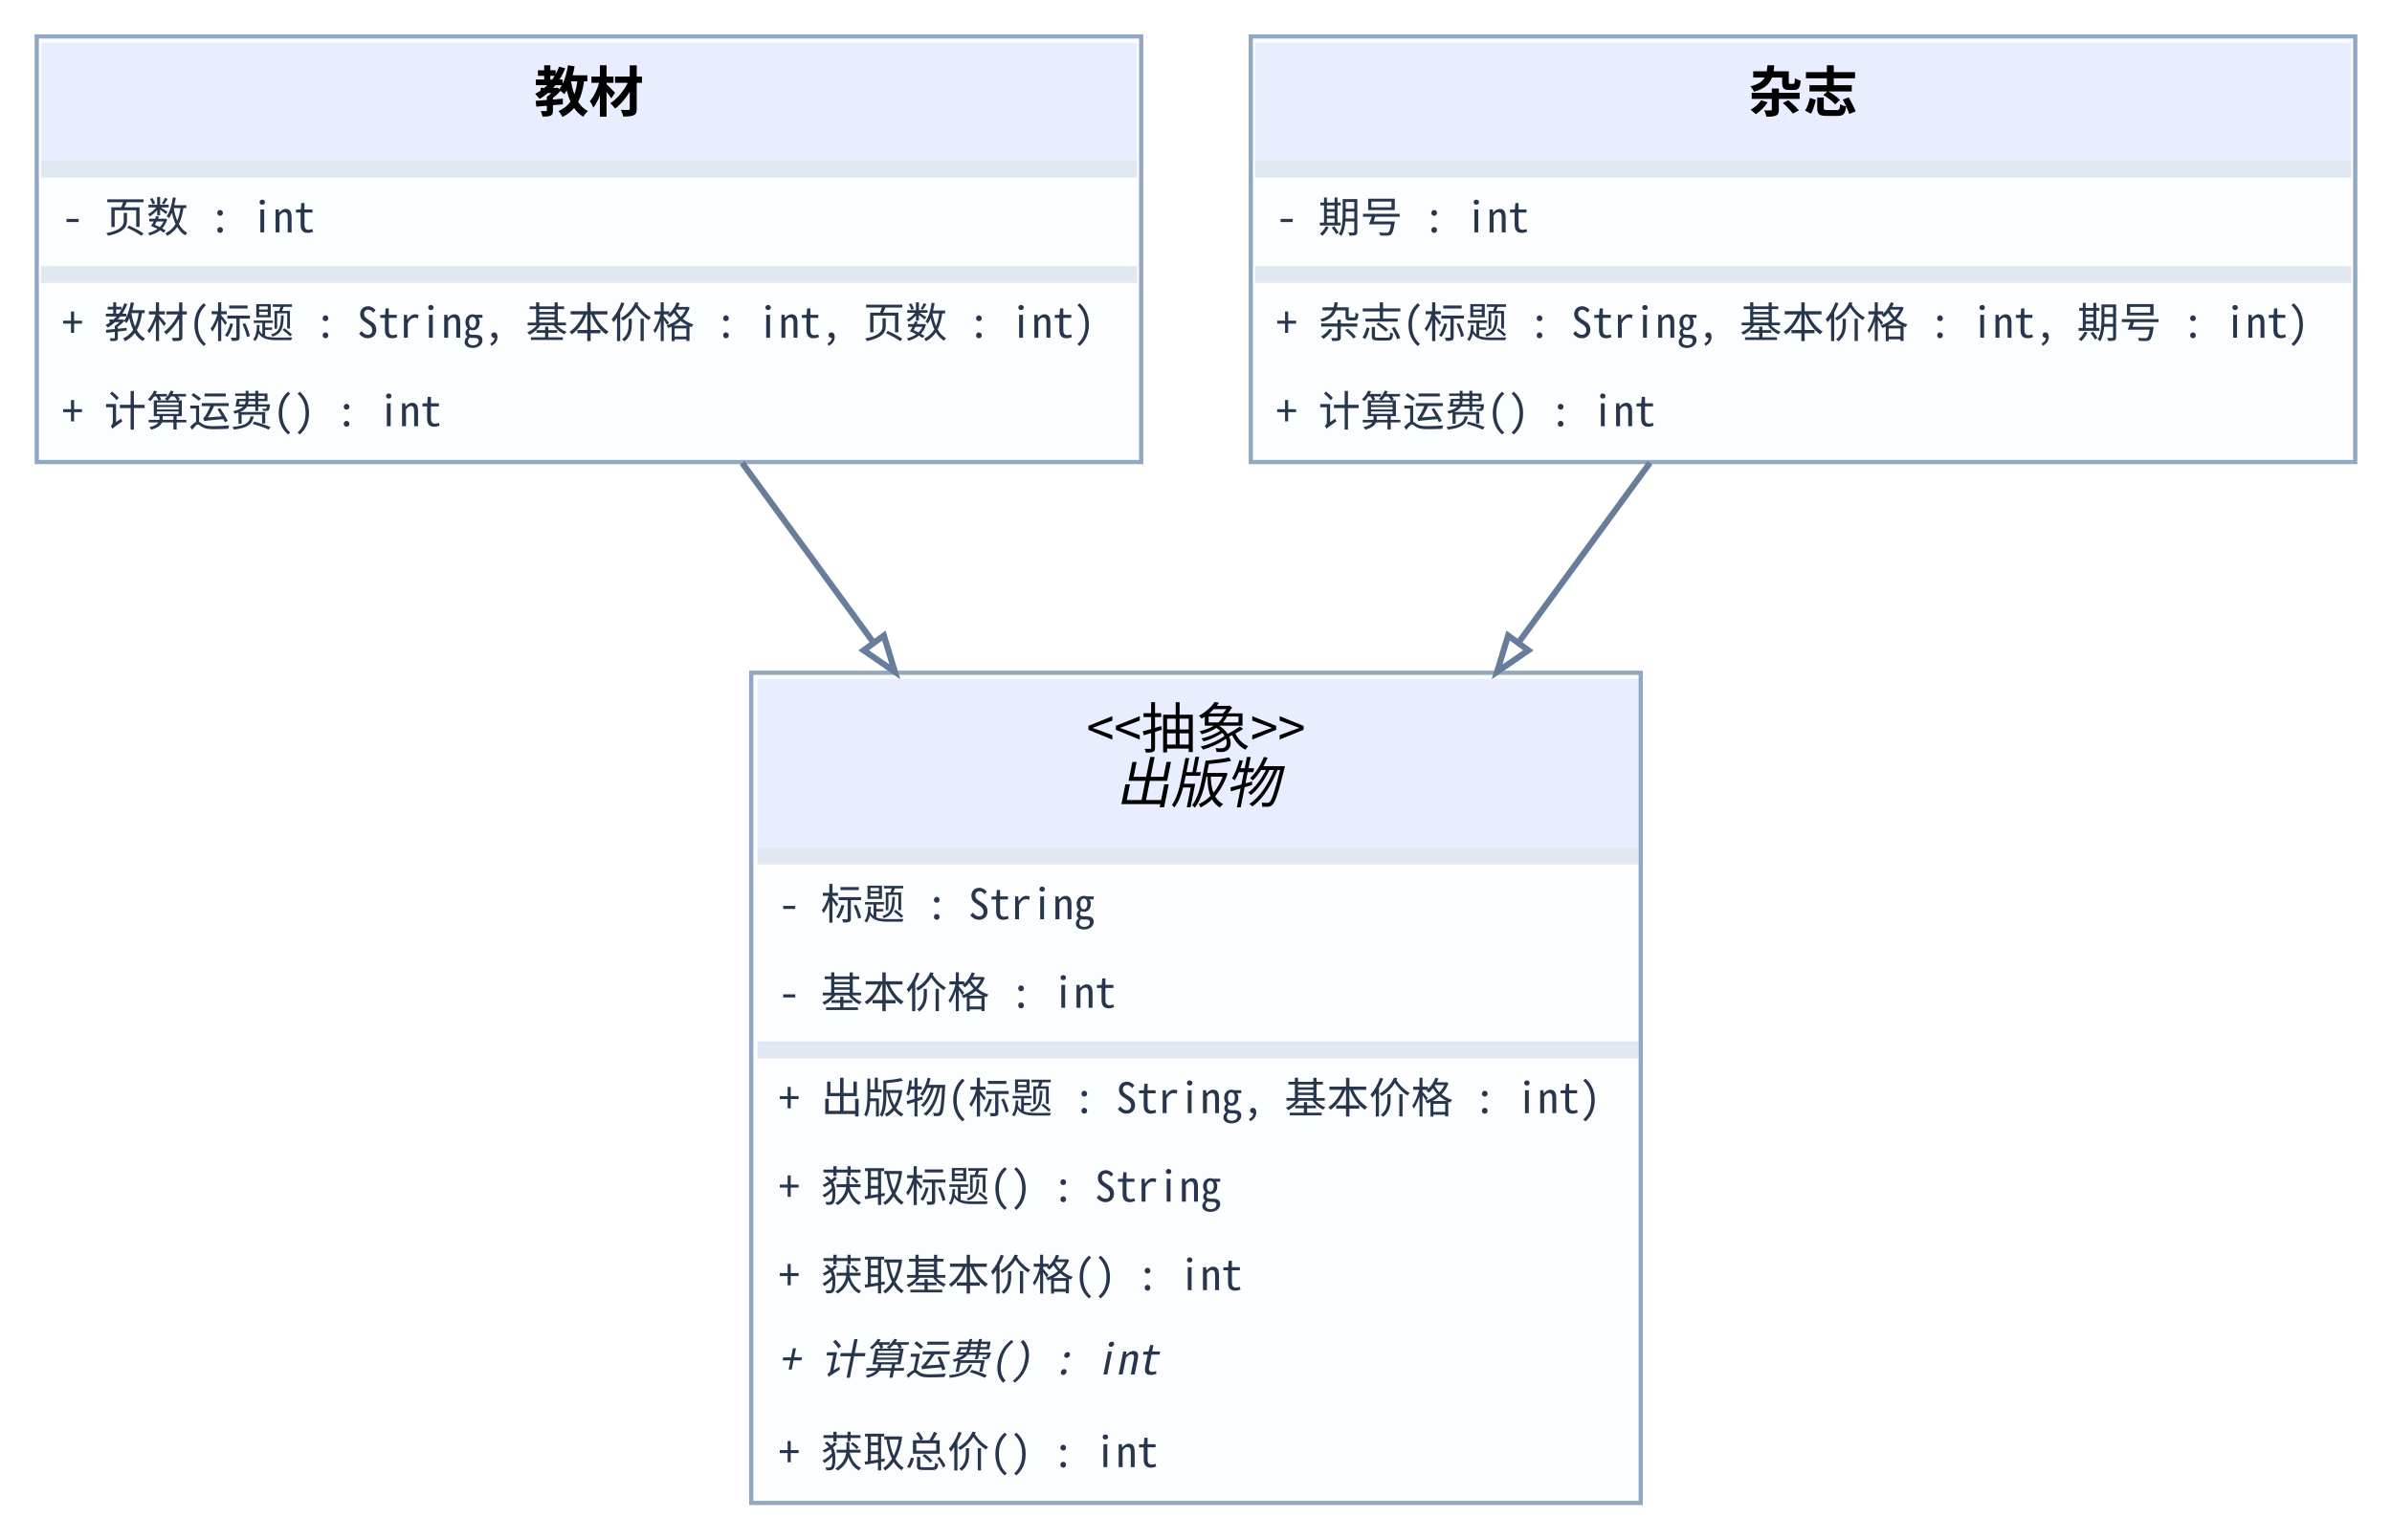
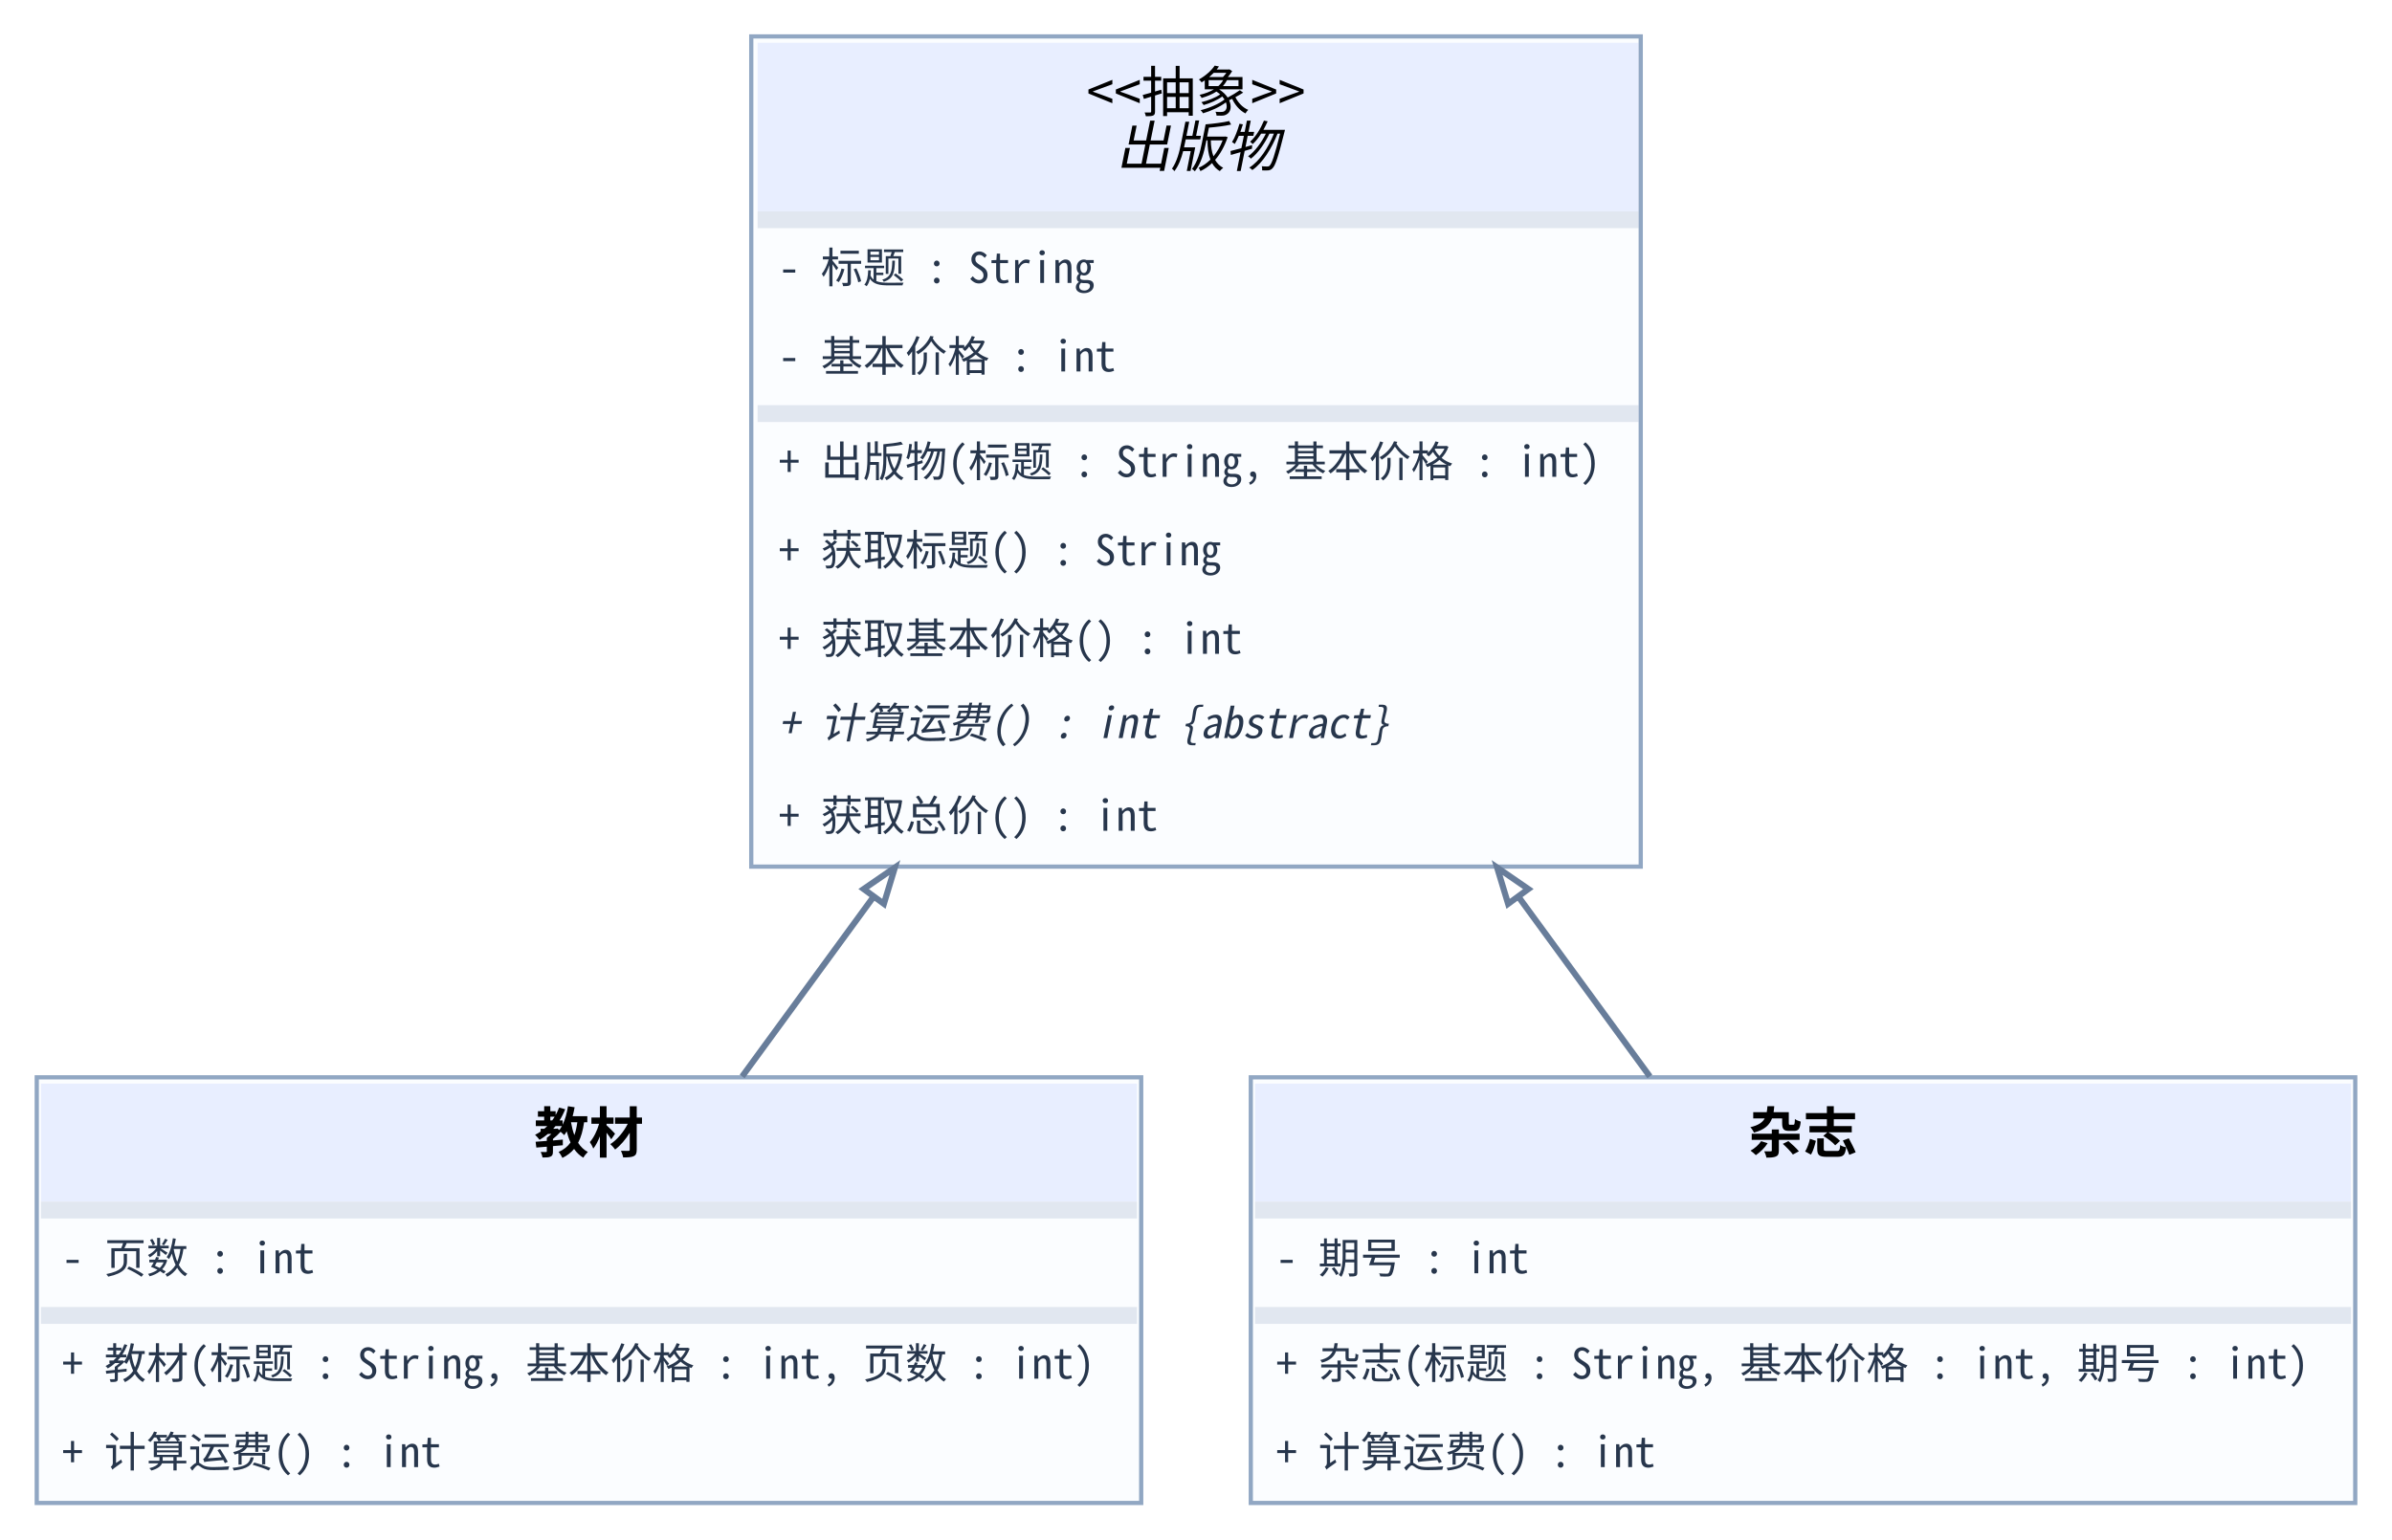
<svg xmlns="http://www.w3.org/2000/svg" width="567pt" height="365pt" viewBox="0.00 0.00 567.28 365.28">
  <g id="graph0" class="graph" transform="scale(1 1) rotate(0) translate(8.64 356.64)">
    <g id="node1" class="node">
-       <polygon fill="#fbfdff" stroke="transparent" points="169.5,0 169.5,-197 380.5,-197 380.5,0 169.5,0" />
-       <polygon fill="#e8eeff" stroke="transparent" points="171,-155.5 171,-195.5 380,-195.5 380,-155.5 171,-155.5" />
-       <text text-anchor="start" x="249" y="-179.1" font-family="Noto Sans Mono CJK SC" font-size="13.00">&lt;&lt;抽象&gt;&gt;</text>
-       <text text-anchor="start" x="256" y="-166.1" font-family="Noto Sans Mono CJK SC" font-style="italic" font-size="13.00">出版物</text>
-       <polygon fill="#e1e7f0" stroke="transparent" points="171,-151.5 171,-155.5 380,-155.5 380,-151.5 171,-151.5" />
-       <text text-anchor="start" x="176" y="-138.5" font-family="Noto Sans Mono CJK SC" font-size="10.00" fill="#27364c">- 标题 : String</text>
-       <text text-anchor="start" x="176" y="-117.5" font-family="Noto Sans Mono CJK SC" font-size="10.00" fill="#27364c">- 基本价格 : int</text>
-       <polygon fill="#e1e7f0" stroke="transparent" points="171,-105.5 171,-109.5 380,-109.5 380,-105.5 171,-105.5" />
-       <text text-anchor="start" x="176" y="-92.5" font-family="Noto Sans Mono CJK SC" font-size="10.00" fill="#27364c">+ 出版物(标题 : String, 基本价格 : int)</text>
-       <text text-anchor="start" x="176" y="-71.5" font-family="Noto Sans Mono CJK SC" font-size="10.00" fill="#27364c">+ 获取标题() : String</text>
-       <text text-anchor="start" x="176" y="-50.5" font-family="Noto Sans Mono CJK SC" font-size="10.00" fill="#27364c">+ 获取基本价格() : int</text>
-       <text text-anchor="start" x="176" y="-30.5" font-family="Noto Sans Mono CJK SC" font-style="italic" font-size="10.00" fill="#27364c">+ 计算运费() : int</text>
-       <text text-anchor="start" x="176" y="-8.5" font-family="Noto Sans Mono CJK SC" font-size="10.00" fill="#27364c">+ 获取总价() : int</text>
-       <polygon fill="none" stroke="#91a7c3" points="169.5,0 169.5,-197 380.5,-197 380.5,0 169.5,0" />
+       <polygon fill="#fbfdff" stroke="transparent" points="169.5,-151 169.5,-348 380.5,-348 380.5,-151 169.5,-151" />
+       <polygon fill="#e8eeff" stroke="transparent" points="171,-306.5 171,-346.5 380,-346.5 380,-306.5 171,-306.5" />
+       <text text-anchor="start" x="249" y="-330.1" font-family="Noto Sans Mono CJK SC" font-size="13.00">&lt;&lt;抽象&gt;&gt;</text>
+       <text text-anchor="start" x="256" y="-317.1" font-family="Noto Sans Mono CJK SC" font-style="italic" font-size="13.00">出版物</text>
+       <polygon fill="#e1e7f0" stroke="transparent" points="171,-302.5 171,-306.5 380,-306.5 380,-302.5 171,-302.5" />
+       <text text-anchor="start" x="176" y="-289.5" font-family="Noto Sans Mono CJK SC" font-size="10.00" fill="#27364c">- 标题 : String</text>
+       <text text-anchor="start" x="176" y="-268.5" font-family="Noto Sans Mono CJK SC" font-size="10.00" fill="#27364c">- 基本价格 : int</text>
+       <polygon fill="#e1e7f0" stroke="transparent" points="171,-256.5 171,-260.5 380,-260.5 380,-256.5 171,-256.5" />
+       <text text-anchor="start" x="176" y="-243.5" font-family="Noto Sans Mono CJK SC" font-size="10.00" fill="#27364c">+ 出版物(标题 : String, 基本价格 : int)</text>
+       <text text-anchor="start" x="176" y="-222.5" font-family="Noto Sans Mono CJK SC" font-size="10.00" fill="#27364c">+ 获取标题() : String</text>
+       <text text-anchor="start" x="176" y="-201.5" font-family="Noto Sans Mono CJK SC" font-size="10.00" fill="#27364c">+ 获取基本价格() : int</text>
+       <text text-anchor="start" x="176" y="-181.5" font-family="Noto Sans Mono CJK SC" font-style="italic" font-size="10.00" fill="#27364c">+ 计算运费() : int {abstract}</text>
+       <text text-anchor="start" x="176" y="-159.5" font-family="Noto Sans Mono CJK SC" font-size="10.00" fill="#27364c">+ 获取总价() : int</text>
+       <polygon fill="none" stroke="#91a7c3" points="169.5,-151 169.5,-348 380.5,-348 380.5,-151 169.5,-151" />
    </g>
    <g id="node2" class="node">
-       <polygon fill="#fbfdff" stroke="transparent" points="0,-247 0,-348 262,-348 262,-247 0,-247" />
-       <polygon fill="#e8eeff" stroke="transparent" points="1,-318.5 1,-346.5 261,-346.5 261,-318.5 1,-318.5" />
-       <text text-anchor="start" x="118" y="-330.1" font-family="Noto Sans Mono CJK SC" font-weight="bold" font-size="13.00">教材</text>
-       <polygon fill="#e1e7f0" stroke="transparent" points="1,-314.5 1,-318.5 261,-318.5 261,-314.5 1,-314.5" />
-       <text text-anchor="start" x="6" y="-301.5" font-family="Noto Sans Mono CJK SC" font-size="10.00" fill="#27364c">- 页数 : int</text>
-       <polygon fill="#e1e7f0" stroke="transparent" points="1,-289.5 1,-293.5 261,-293.5 261,-289.5 1,-289.5" />
-       <text text-anchor="start" x="6" y="-276.5" font-family="Noto Sans Mono CJK SC" font-size="10.00" fill="#27364c">+ 教材(标题 : String, 基本价格 : int, 页数 : int)</text>
-       <text text-anchor="start" x="6" y="-255.5" font-family="Noto Sans Mono CJK SC" font-size="10.00" fill="#27364c">+ 计算运费() : int</text>
-       <polygon fill="none" stroke="#91a7c3" points="0,-247 0,-348 262,-348 262,-247 0,-247" />
+       <polygon fill="#fbfdff" stroke="transparent" points="0,0 0,-101 262,-101 262,0 0,0" />
+       <polygon fill="#e8eeff" stroke="transparent" points="1,-71.5 1,-99.5 261,-99.5 261,-71.5 1,-71.5" />
+       <text text-anchor="start" x="118" y="-83.1" font-family="Noto Sans Mono CJK SC" font-weight="bold" font-size="13.00">教材</text>
+       <polygon fill="#e1e7f0" stroke="transparent" points="1,-67.5 1,-71.5 261,-71.5 261,-67.5 1,-67.5" />
+       <text text-anchor="start" x="6" y="-54.5" font-family="Noto Sans Mono CJK SC" font-size="10.00" fill="#27364c">- 页数 : int</text>
+       <polygon fill="#e1e7f0" stroke="transparent" points="1,-42.5 1,-46.5 261,-46.5 261,-42.5 1,-42.5" />
+       <text text-anchor="start" x="6" y="-29.5" font-family="Noto Sans Mono CJK SC" font-size="10.00" fill="#27364c">+ 教材(标题 : String, 基本价格 : int, 页数 : int)</text>
+       <text text-anchor="start" x="6" y="-8.5" font-family="Noto Sans Mono CJK SC" font-size="10.00" fill="#27364c">+ 计算运费() : int</text>
+       <polygon fill="none" stroke="#91a7c3" points="0,0 0,-101 262,-101 262,0 0,0" />
    </g>
    <g id="edge1" class="edge">
-       <path fill="none" stroke="#687d9a" stroke-width="1.45" d="M167.34,-246.79C176.86,-233.76 187.5,-219.21 198.28,-204.46" />
-       <polygon fill="none" stroke="#687d9a" stroke-width="1.45" points="200.96,-205.83 203.57,-197.22 196.16,-202.32 200.96,-205.83" />
+       <path fill="none" stroke="#687d9a" stroke-width="1.45" d="M167.34,-101.21C176.86,-114.24 187.5,-128.79 198.28,-143.54" />
+       <polygon fill="none" stroke="#687d9a" stroke-width="1.45" points="196.16,-145.68 203.57,-150.78 200.96,-142.17 196.16,-145.68" />
    </g>
    <g id="node3" class="node">
-       <polygon fill="#fbfdff" stroke="transparent" points="288,-247 288,-348 550,-348 550,-247 288,-247" />
-       <polygon fill="#e8eeff" stroke="transparent" points="289,-318.5 289,-346.5 549,-346.5 549,-318.5 289,-318.5" />
-       <text text-anchor="start" x="406" y="-330.1" font-family="Noto Sans Mono CJK SC" font-weight="bold" font-size="13.00">杂志</text>
-       <polygon fill="#e1e7f0" stroke="transparent" points="289,-314.5 289,-318.5 549,-318.5 549,-314.5 289,-314.5" />
-       <text text-anchor="start" x="294" y="-301.5" font-family="Noto Sans Mono CJK SC" font-size="10.00" fill="#27364c">- 期号 : int</text>
-       <polygon fill="#e1e7f0" stroke="transparent" points="289,-289.5 289,-293.5 549,-293.5 549,-289.5 289,-289.5" />
-       <text text-anchor="start" x="294" y="-276.5" font-family="Noto Sans Mono CJK SC" font-size="10.00" fill="#27364c">+ 杂志(标题 : String, 基本价格 : int, 期号 : int)</text>
-       <text text-anchor="start" x="294" y="-255.5" font-family="Noto Sans Mono CJK SC" font-size="10.00" fill="#27364c">+ 计算运费() : int</text>
-       <polygon fill="none" stroke="#91a7c3" points="288,-247 288,-348 550,-348 550,-247 288,-247" />
+       <polygon fill="#fbfdff" stroke="transparent" points="288,0 288,-101 550,-101 550,0 288,0" />
+       <polygon fill="#e8eeff" stroke="transparent" points="289,-71.5 289,-99.5 549,-99.5 549,-71.5 289,-71.5" />
+       <text text-anchor="start" x="406" y="-83.1" font-family="Noto Sans Mono CJK SC" font-weight="bold" font-size="13.00">杂志</text>
+       <polygon fill="#e1e7f0" stroke="transparent" points="289,-67.5 289,-71.5 549,-71.5 549,-67.5 289,-67.5" />
+       <text text-anchor="start" x="294" y="-54.5" font-family="Noto Sans Mono CJK SC" font-size="10.00" fill="#27364c">- 期号 : int</text>
+       <polygon fill="#e1e7f0" stroke="transparent" points="289,-42.5 289,-46.5 549,-46.5 549,-42.5 289,-42.5" />
+       <text text-anchor="start" x="294" y="-29.5" font-family="Noto Sans Mono CJK SC" font-size="10.00" fill="#27364c">+ 杂志(标题 : String, 基本价格 : int, 期号 : int)</text>
+       <text text-anchor="start" x="294" y="-8.5" font-family="Noto Sans Mono CJK SC" font-size="10.00" fill="#27364c">+ 计算运费() : int</text>
+       <polygon fill="none" stroke="#91a7c3" points="288,0 288,-101 550,-101 550,0 288,0" />
    </g>
    <g id="edge2" class="edge">
-       <path fill="none" stroke="#687d9a" stroke-width="1.45" d="M382.66,-246.79C373.14,-233.76 362.5,-219.21 351.72,-204.46" />
-       <polygon fill="none" stroke="#687d9a" stroke-width="1.45" points="353.84,-202.32 346.43,-197.22 349.04,-205.83 353.84,-202.32" />
+       <path fill="none" stroke="#687d9a" stroke-width="1.45" d="M382.66,-101.21C373.14,-114.24 362.5,-128.79 351.72,-143.54" />
+       <polygon fill="none" stroke="#687d9a" stroke-width="1.45" points="349.04,-142.17 346.43,-150.78 353.84,-145.68 349.04,-142.17" />
    </g>
  </g>
</svg>
